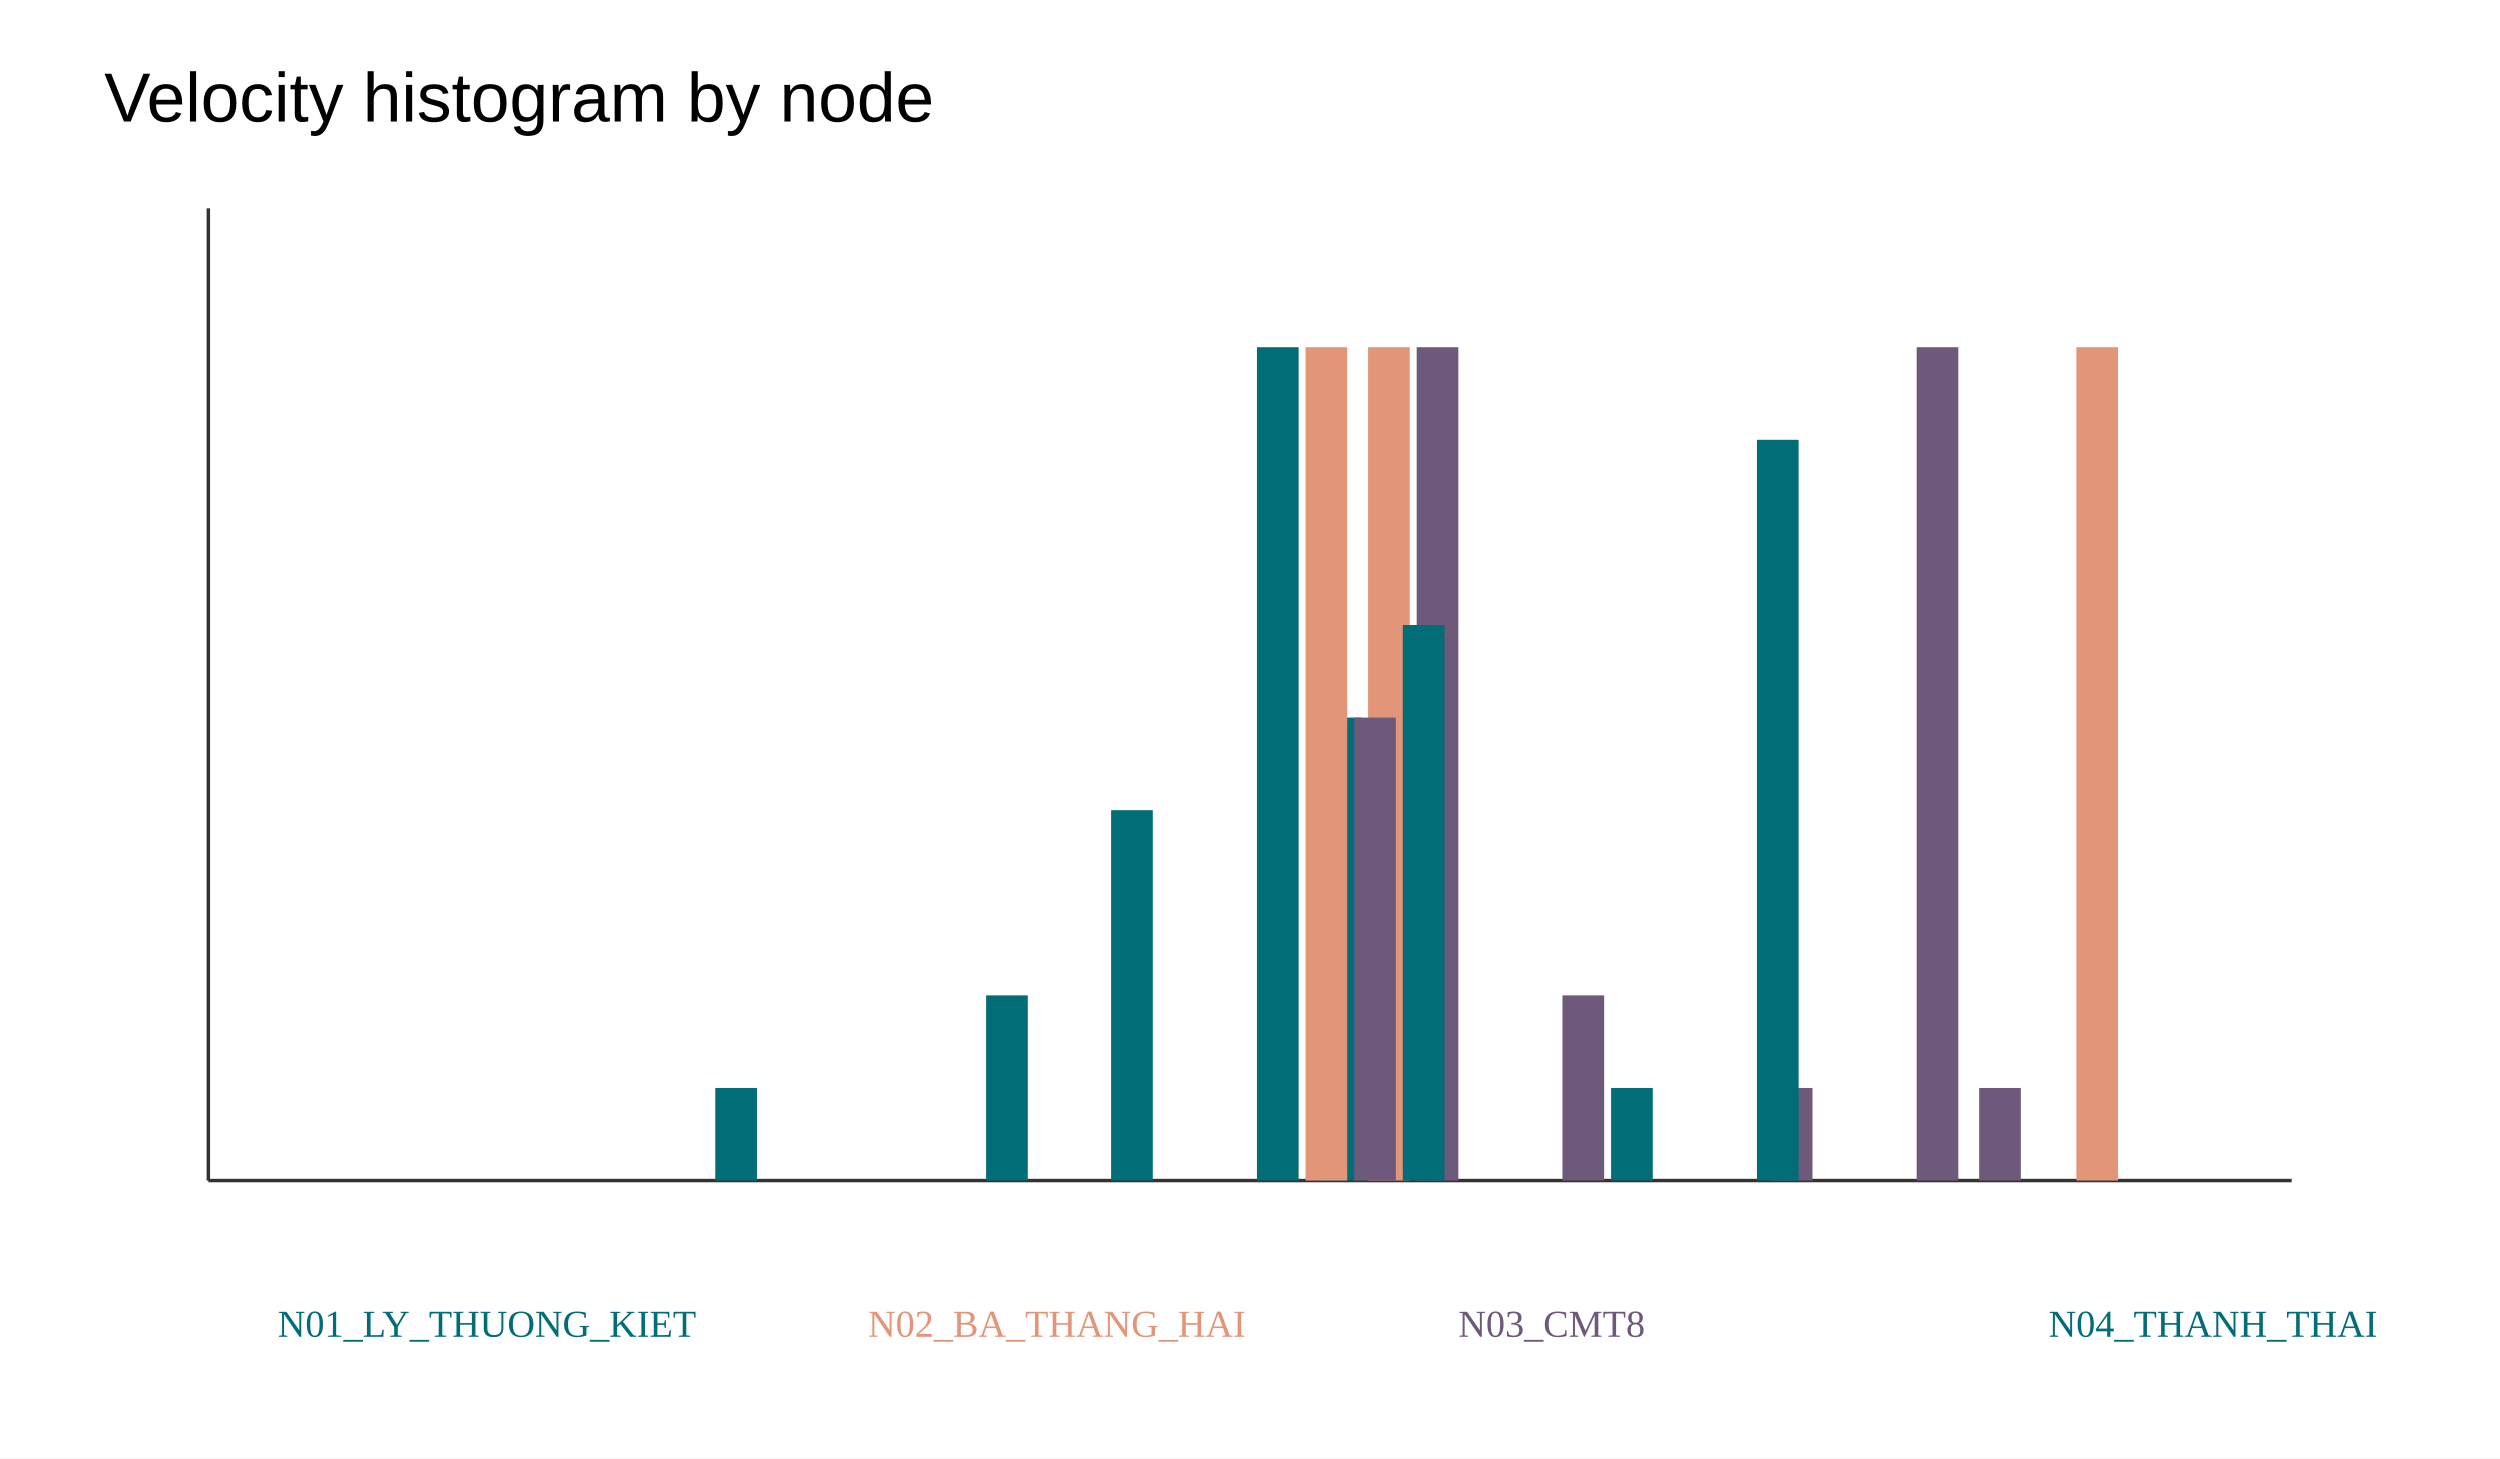
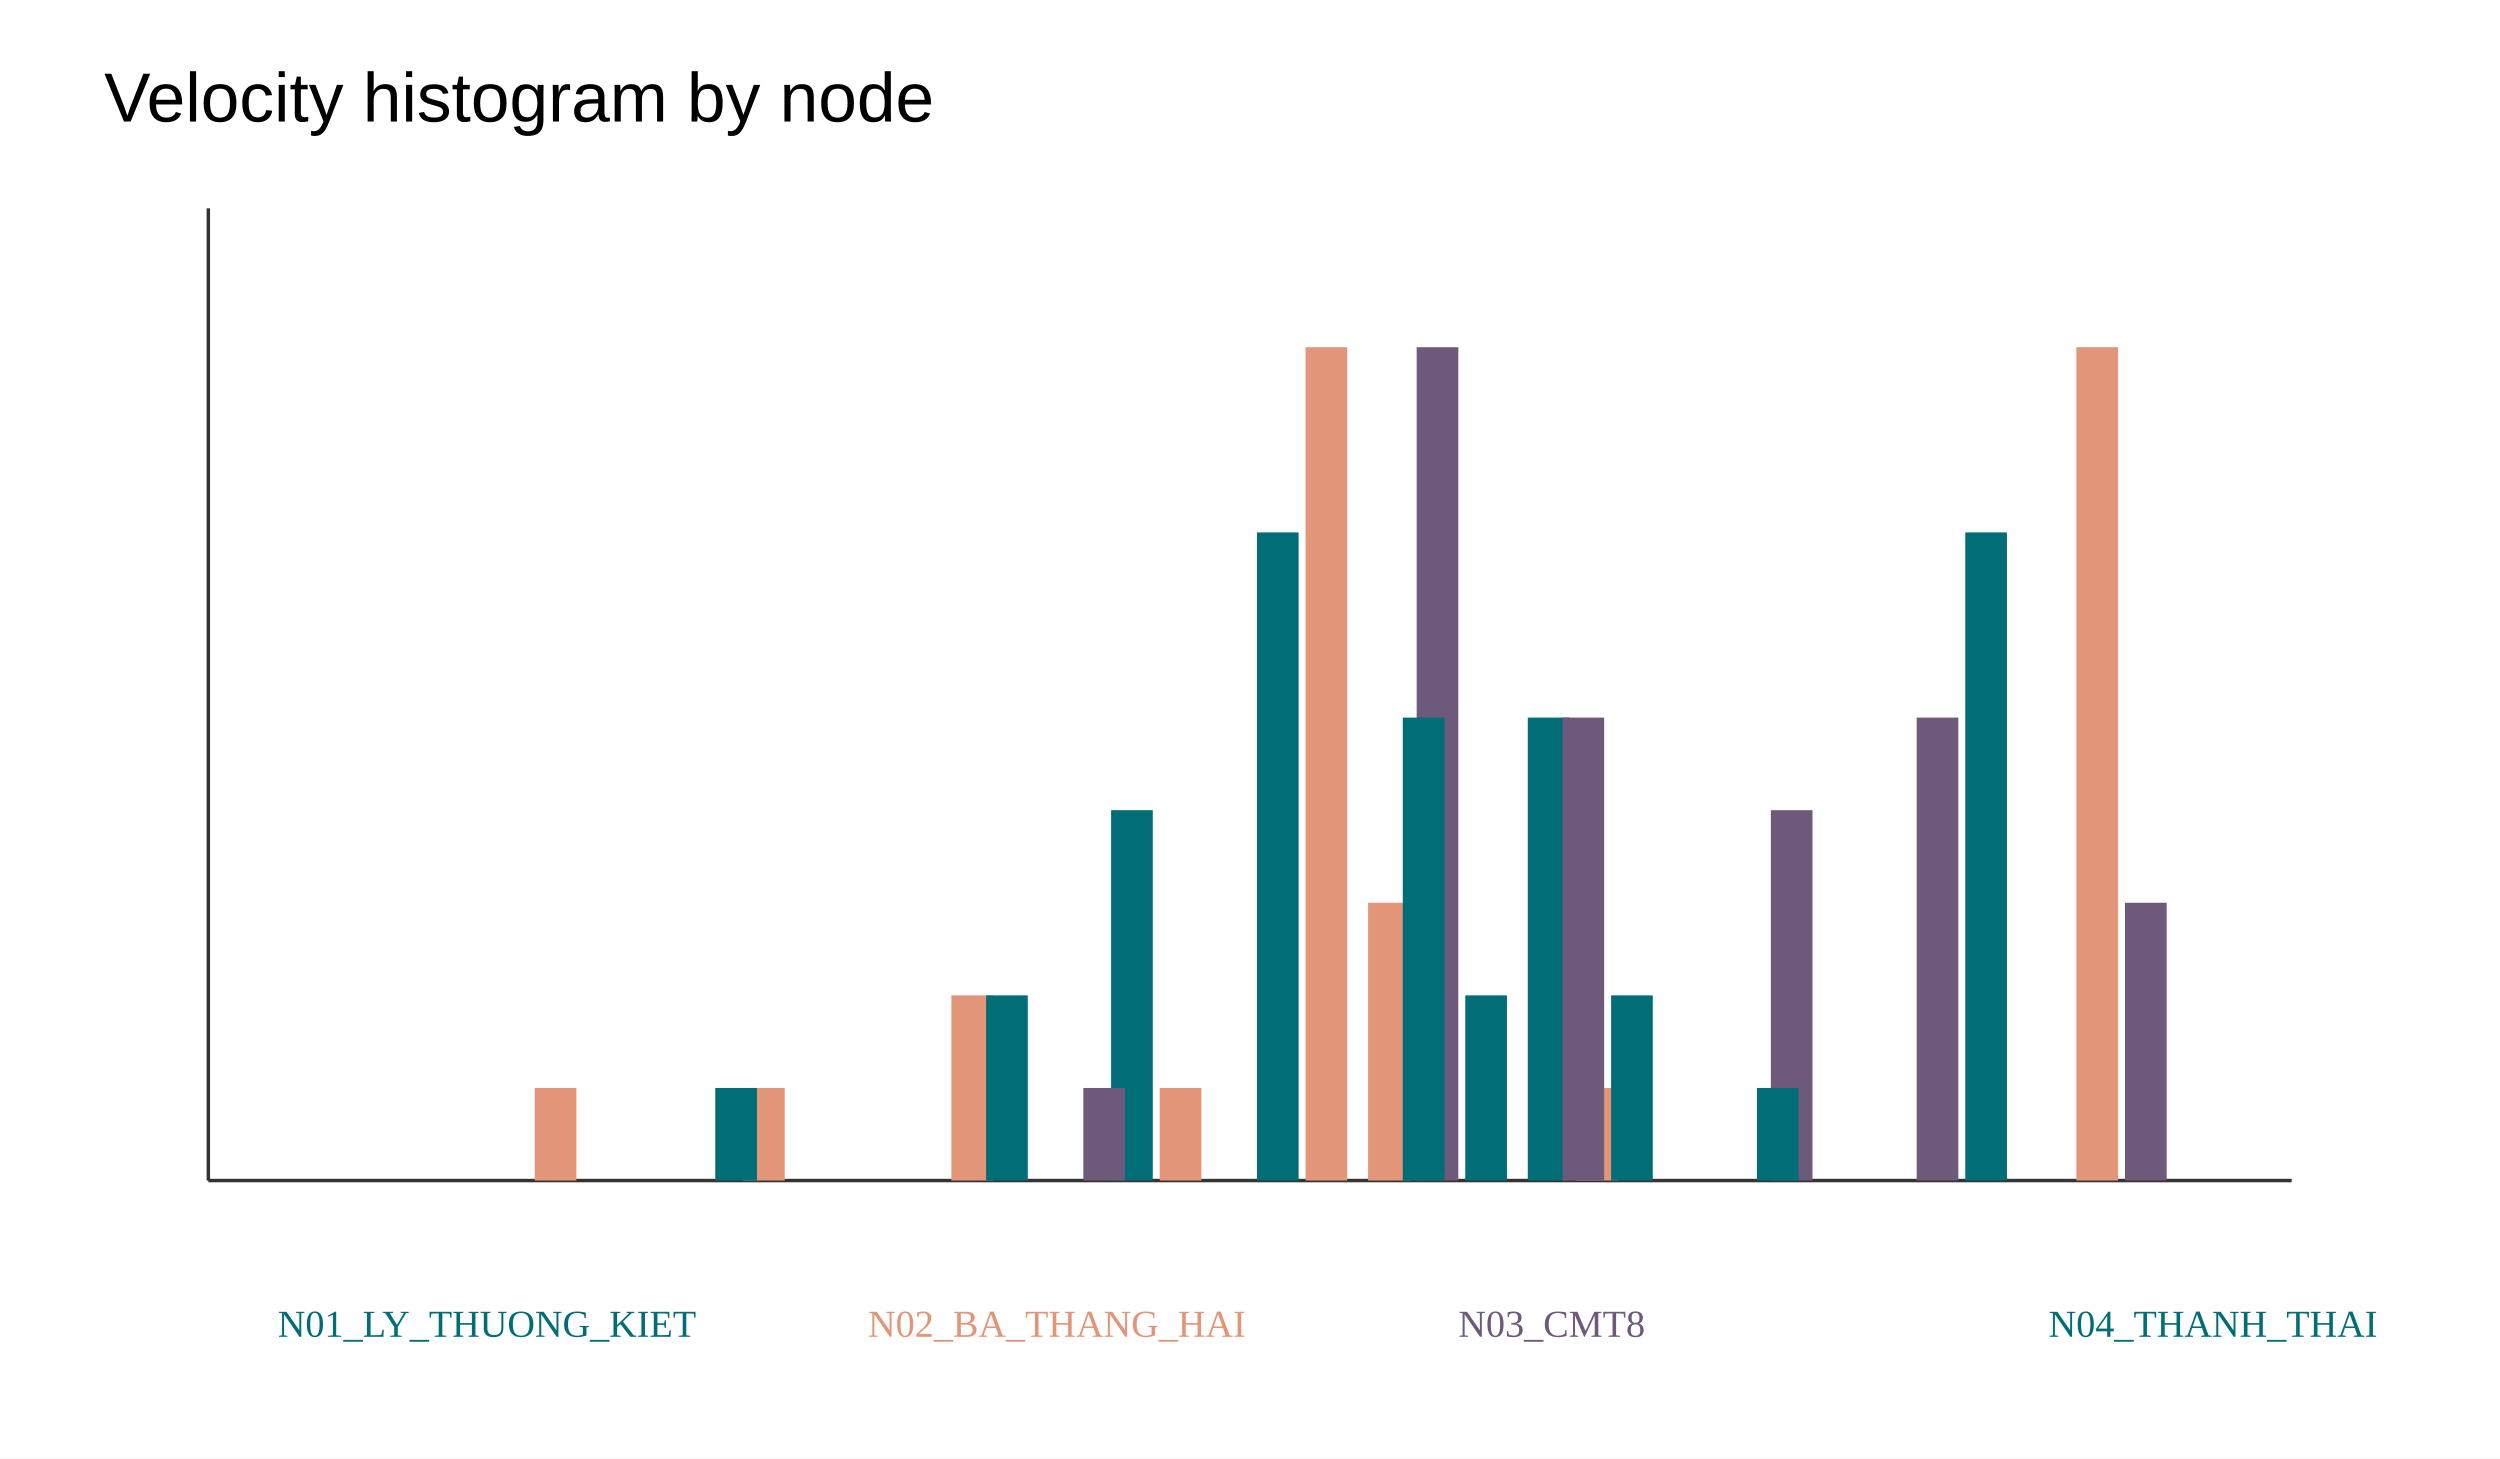
<svg xmlns="http://www.w3.org/2000/svg" width="720" height="420">
  <rect width="100%" height="100%" fill="white" />
  <text x="30" y="35" font-size="20" font-family="Arial">Velocity histogram by node</text>
  <line x1="60" x2="660" y1="340" y2="340" stroke="#333" />
  <line x1="60" x2="60" y1="60" y2="340" stroke="#333" />
  <rect x="80" y="340.0" width="12" height="0.0" fill="#006d77" />
  <rect x="140" y="340.0" width="12" height="0.0" fill="#006d77" />
  <rect x="200" y="340.0" width="12" height="0.0" fill="#006d77" />
  <rect x="260" y="340.0" width="12" height="0.0" fill="#006d77" />
  <rect x="320" y="233.333" width="12" height="106.667" fill="#006d77" />
-   <rect x="380" y="206.667" width="12" height="133.333" fill="#006d77" />
-   <rect x="440" y="340.0" width="12" height="0.0" fill="#006d77" />
+   <rect x="380" y="340.0" width="12" height="0.0" fill="#006d77" />
+   <rect x="440" y="206.667" width="12" height="133.333" fill="#006d77" />
  <rect x="500" y="340.0" width="12" height="0.0" fill="#006d77" />
  <text x="80" y="385" font-size="11" fill="#006d77">N01_LY_THUONG_KIET</text>
  <rect x="94" y="340.0" width="12" height="0.0" fill="#e29578" />
-   <rect x="154" y="340.0" width="12" height="0.0" fill="#e29578" />
-   <rect x="214" y="340.0" width="12" height="0.0" fill="#e29578" />
-   <rect x="274" y="340.0" width="12" height="0.0" fill="#e29578" />
-   <rect x="334" y="340.0" width="12" height="0.0" fill="#e29578" />
-   <rect x="394" y="100.0" width="12" height="240.0" fill="#e29578" />
-   <rect x="454" y="340.0" width="12" height="0.0" fill="#e29578" />
+   <rect x="154" y="313.333" width="12" height="26.667" fill="#e29578" />
+   <rect x="214" y="313.333" width="12" height="26.667" fill="#e29578" />
+   <rect x="274" y="286.667" width="12" height="53.333" fill="#e29578" />
+   <rect x="334" y="313.333" width="12" height="26.667" fill="#e29578" />
+   <rect x="394" y="260.0" width="12" height="80.0" fill="#e29578" />
+   <rect x="454" y="313.333" width="12" height="26.667" fill="#e29578" />
  <rect x="514" y="340.0" width="12" height="0.0" fill="#e29578" />
  <text x="250" y="385" font-size="11" fill="#e29578">N02_BA_THANG_HAI</text>
  <rect x="108" y="340.0" width="12" height="0.0" fill="#6d597a" />
  <rect x="168" y="340.0" width="12" height="0.0" fill="#6d597a" />
  <rect x="228" y="340.0" width="12" height="0.0" fill="#6d597a" />
  <rect x="288" y="340.0" width="12" height="0.0" fill="#6d597a" />
  <rect x="348" y="340.0" width="12" height="0.0" fill="#6d597a" />
  <rect x="408" y="100.0" width="12" height="240.0" fill="#6d597a" />
  <rect x="468" y="340.0" width="12" height="0.0" fill="#6d597a" />
  <rect x="528" y="340.0" width="12" height="0.0" fill="#6d597a" />
  <text x="420" y="385" font-size="11" fill="#6d597a">N03_CMT8</text>
  <rect x="122" y="340.0" width="12" height="0.0" fill="#006d77" />
  <rect x="182" y="340.0" width="12" height="0.0" fill="#006d77" />
  <rect x="242" y="340.0" width="12" height="0.0" fill="#006d77" />
  <rect x="302" y="340.0" width="12" height="0.0" fill="#006d77" />
-   <rect x="362" y="100.0" width="12" height="240.0" fill="#006d77" />
-   <rect x="422" y="340.0" width="12" height="0.0" fill="#006d77" />
+   <rect x="362" y="153.333" width="12" height="186.667" fill="#006d77" />
+   <rect x="422" y="286.667" width="12" height="53.333" fill="#006d77" />
  <rect x="482" y="340.0" width="12" height="0.0" fill="#006d77" />
  <rect x="542" y="340.0" width="12" height="0.0" fill="#006d77" />
  <text x="590" y="385" font-size="11" fill="#006d77">N04_THANH_THAI</text>
  <rect x="136" y="340.0" width="12" height="0.0" fill="#e29578" />
  <rect x="196" y="340.0" width="12" height="0.0" fill="#e29578" />
  <rect x="256" y="340.0" width="12" height="0.0" fill="#e29578" />
  <rect x="316" y="340.0" width="12" height="0.0" fill="#e29578" />
  <rect x="376" y="100.0" width="12" height="240.0" fill="#e29578" />
  <rect x="436" y="340.0" width="12" height="0.0" fill="#e29578" />
  <rect x="496" y="340.0" width="12" height="0.0" fill="#e29578" />
  <rect x="556" y="340.0" width="12" height="0.0" fill="#e29578" />
  <text x="760" y="385" font-size="11" fill="#e29578">N05_TO_HIEN_THANH</text>
  <rect x="150" y="340.0" width="12" height="0.0" fill="#6d597a" />
  <rect x="210" y="340.0" width="12" height="0.0" fill="#6d597a" />
  <rect x="270" y="340.0" width="12" height="0.0" fill="#6d597a" />
  <rect x="330" y="340.0" width="12" height="0.0" fill="#6d597a" />
-   <rect x="390" y="206.667" width="12" height="133.333" fill="#6d597a" />
-   <rect x="450" y="286.667" width="12" height="53.333" fill="#6d597a" />
-   <rect x="510" y="313.333" width="12" height="26.667" fill="#6d597a" />
-   <rect x="570" y="313.333" width="12" height="26.667" fill="#6d597a" />
+   <rect x="390" y="340.0" width="12" height="0.0" fill="#6d597a" />
+   <rect x="450" y="206.667" width="12" height="133.333" fill="#6d597a" />
+   <rect x="510" y="233.333" width="12" height="106.667" fill="#6d597a" />
+   <rect x="570" y="340.0" width="12" height="0.0" fill="#6d597a" />
  <text x="930" y="385" font-size="11" fill="#6d597a">N06_NGUYEN_TRI_PHUONG</text>
  <rect x="164" y="340.0" width="12" height="0.0" fill="#006d77" />
  <rect x="224" y="340.0" width="12" height="0.0" fill="#006d77" />
  <rect x="284" y="286.667" width="12" height="53.333" fill="#006d77" />
  <rect x="344" y="340.0" width="12" height="0.0" fill="#006d77" />
-   <rect x="404" y="180.0" width="12" height="160.0" fill="#006d77" />
-   <rect x="464" y="313.333" width="12" height="26.667" fill="#006d77" />
+   <rect x="404" y="206.667" width="12" height="133.333" fill="#006d77" />
+   <rect x="464" y="286.667" width="12" height="53.333" fill="#006d77" />
  <rect x="524" y="340.0" width="12" height="0.0" fill="#006d77" />
  <rect x="584" y="340.0" width="12" height="0.0" fill="#006d77" />
  <text x="1100" y="385" font-size="11" fill="#006d77">N07_SU_VAN_HANH</text>
  <rect x="178" y="340.0" width="12" height="0.0" fill="#e29578" />
  <rect x="238" y="340.0" width="12" height="0.0" fill="#e29578" />
  <rect x="298" y="340.0" width="12" height="0.0" fill="#e29578" />
  <rect x="358" y="340.0" width="12" height="0.0" fill="#e29578" />
  <rect x="418" y="340.0" width="12" height="0.0" fill="#e29578" />
  <rect x="478" y="340.0" width="12" height="0.0" fill="#e29578" />
  <rect x="538" y="340.0" width="12" height="0.0" fill="#e29578" />
  <rect x="598" y="100.0" width="12" height="240.0" fill="#e29578" />
  <text x="1270" y="385" font-size="11" fill="#e29578">N08_DIEN_BIEN_PHU</text>
  <rect x="192" y="340.0" width="12" height="0.0" fill="#6d597a" />
  <rect x="252" y="340.0" width="12" height="0.0" fill="#6d597a" />
-   <rect x="312" y="340.0" width="12" height="0.0" fill="#6d597a" />
+   <rect x="312" y="313.333" width="12" height="26.667" fill="#6d597a" />
  <rect x="372" y="340.0" width="12" height="0.0" fill="#6d597a" />
  <rect x="432" y="340.0" width="12" height="0.0" fill="#6d597a" />
  <rect x="492" y="340.0" width="12" height="0.0" fill="#6d597a" />
-   <rect x="552" y="100.0" width="12" height="240.0" fill="#6d597a" />
-   <rect x="612" y="340.0" width="12" height="0.0" fill="#6d597a" />
+   <rect x="552" y="206.667" width="12" height="133.333" fill="#6d597a" />
+   <rect x="612" y="260.0" width="12" height="80.0" fill="#6d597a" />
  <text x="1440" y="385" font-size="11" fill="#6d597a">N09_CONG_HOA</text>
  <rect x="206" y="313.333" width="12" height="26.667" fill="#006d77" />
  <rect x="266" y="340.0" width="12" height="0.0" fill="#006d77" />
  <rect x="326" y="340.0" width="12" height="0.0" fill="#006d77" />
  <rect x="386" y="340.0" width="12" height="0.0" fill="#006d77" />
  <rect x="446" y="340.0" width="12" height="0.0" fill="#006d77" />
-   <rect x="506" y="126.667" width="12" height="213.333" fill="#006d77" />
-   <rect x="566" y="340.0" width="12" height="0.0" fill="#006d77" />
+   <rect x="506" y="313.333" width="12" height="26.667" fill="#006d77" />
+   <rect x="566" y="153.333" width="12" height="186.667" fill="#006d77" />
  <rect x="626" y="340.0" width="12" height="0.0" fill="#006d77" />
  <text x="1610" y="385" font-size="11" fill="#006d77">N10_TRUONG_CHINH</text>
</svg>
